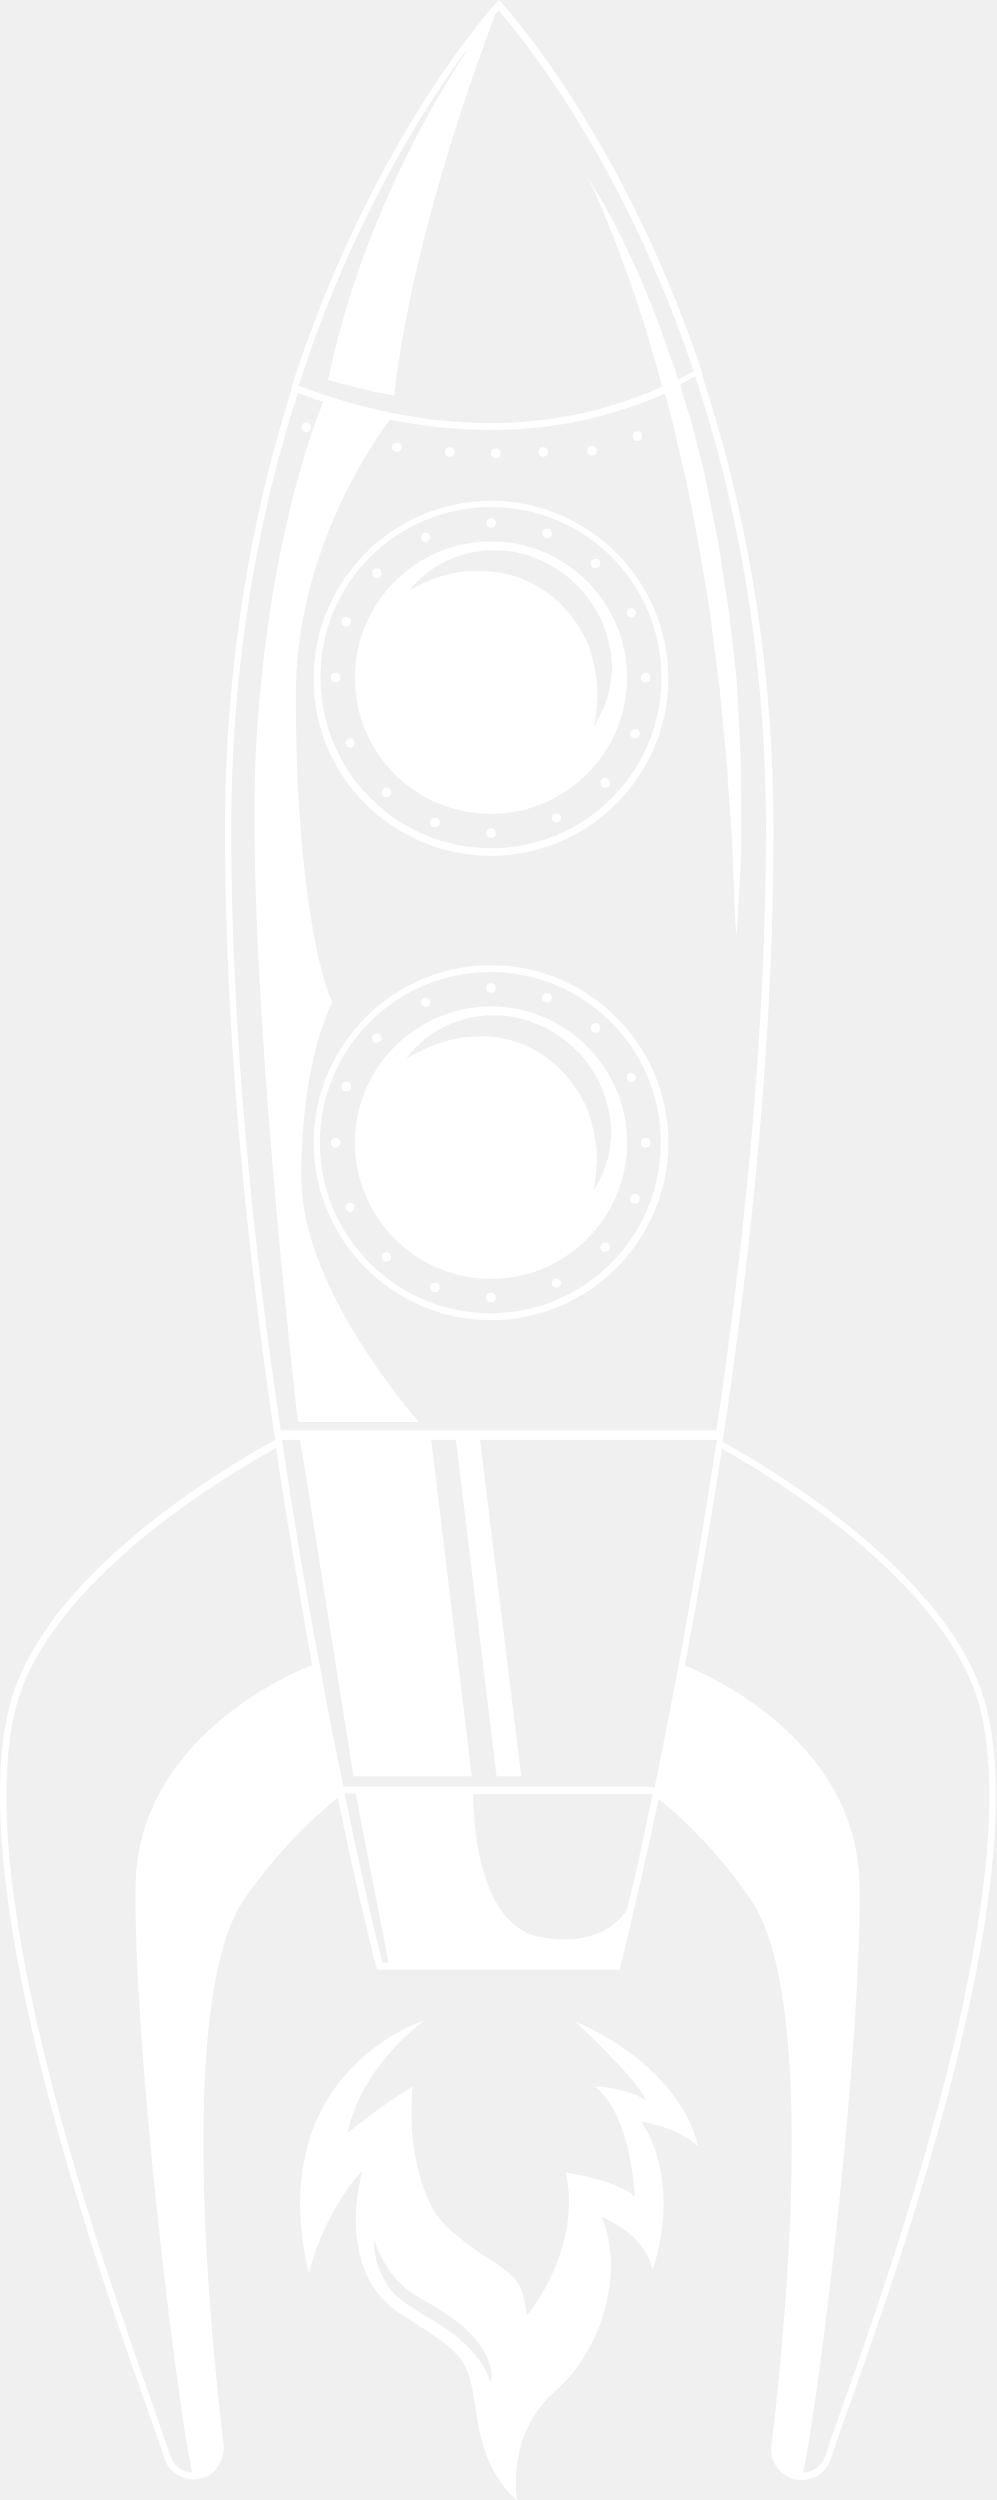
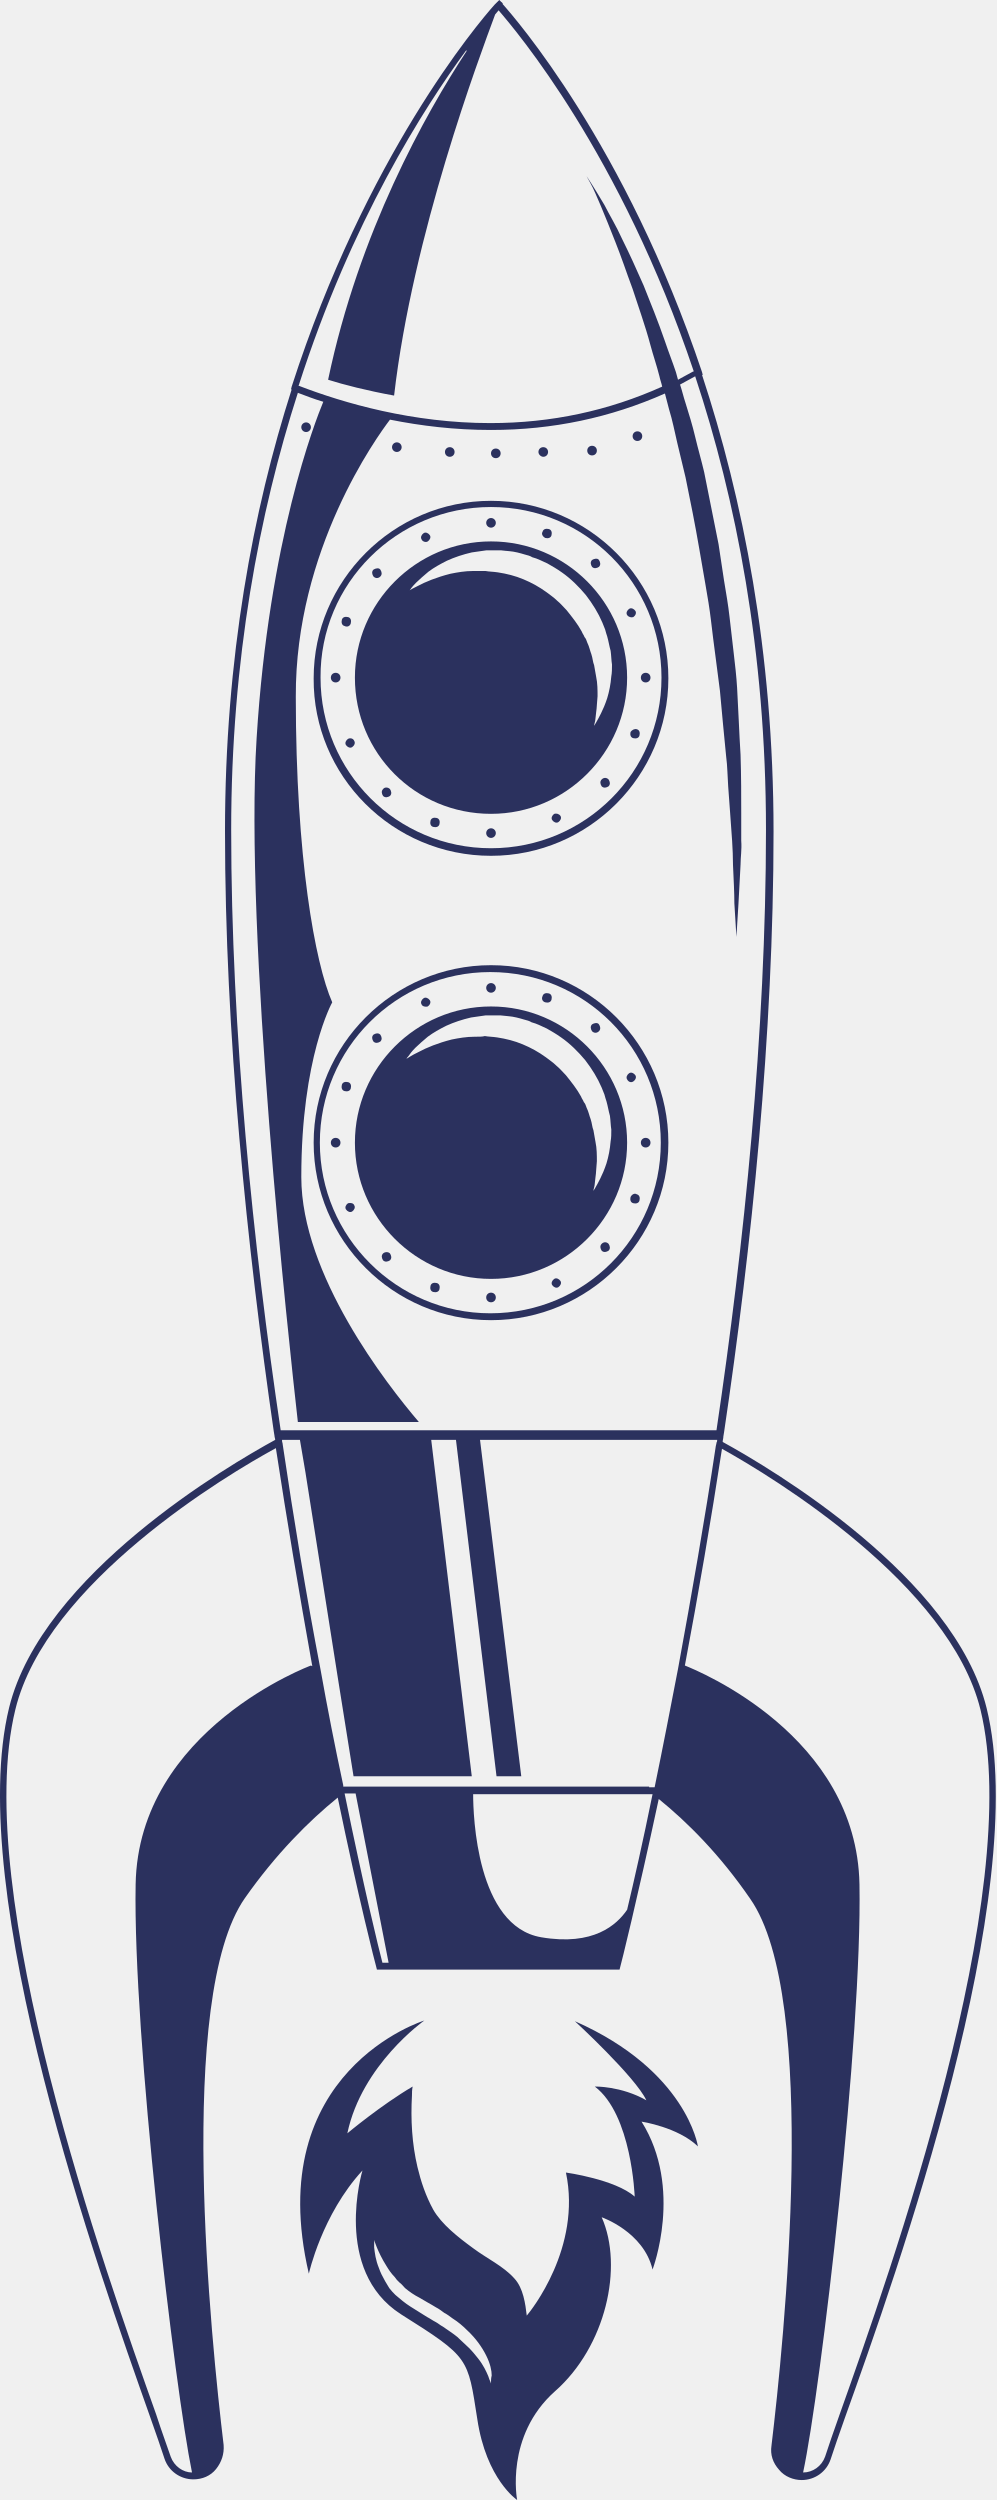
<svg xmlns="http://www.w3.org/2000/svg" width="122" height="306" viewBox="0 0 122 306" fill="none">
-   <path d="M120.764 209.08C116.81 192.997 94.429 179.777 88.456 176.493C88.456 176.241 88.54 176.072 88.54 175.82L88.624 175.314C91.989 152.663 94.682 126.644 94.682 101.804C94.682 79.742 90.895 60.964 85.931 45.892H86.016L85.931 45.555C76.592 17.683 62.962 2.105 61.531 0.505C61.531 0.505 61.531 0.505 61.531 0.421C61.531 0.421 61.531 0.337 61.447 0.337C61.447 0.337 61.447 0.253 61.363 0.253L61.111 0L60.774 0.337C60.774 0.337 60.774 0.337 60.69 0.421L60.606 0.505L60.522 0.589C58.418 2.947 44.788 19.114 35.701 47.323L35.617 47.66H35.701C30.989 62.396 27.54 80.5 27.54 101.719C27.54 126.56 30.232 152.579 33.513 175.23L33.597 175.735C33.597 175.904 33.682 176.072 33.682 176.241C28.129 179.272 5.159 192.66 1.12 208.996C-4.433 231.647 12.142 278.212 18.369 295.811C19.126 297.916 19.715 299.685 20.136 300.948C20.64 302.463 22.071 303.474 23.669 303.474C24.763 303.474 25.773 303.053 26.446 302.211C27.119 301.369 27.456 300.358 27.371 299.264C25.857 286.633 21.482 244.446 29.98 232.321C33.766 226.932 37.804 222.89 41.338 220.027C43.947 232.658 45.966 240.489 46.05 240.741L46.134 241.078H75.835L75.919 240.741C76.003 240.489 77.938 232.742 80.631 220.195C84.164 223.058 88.119 227.016 91.821 232.405C100.319 244.531 95.944 286.717 94.429 299.348C94.261 300.443 94.597 301.453 95.355 302.295C96.028 303.137 97.122 303.558 98.131 303.558C99.73 303.558 101.16 302.548 101.665 301.032C102.086 299.769 102.675 298.001 103.432 295.895C109.742 278.297 126.318 231.731 120.764 209.08ZM98.3 302.632C100.487 292.359 105.535 249.33 105.199 230.637C104.862 212.449 85.511 204.533 83.828 203.86C85.511 194.934 87.025 186.092 88.371 177.335C94.597 180.788 116.221 193.924 120.007 209.249C125.476 231.647 108.985 278.044 102.759 295.559C102.002 297.664 101.413 299.432 100.992 300.695C100.571 301.874 99.478 302.632 98.3 302.632ZM79.873 219.606C78.695 225.416 77.602 230.216 76.76 233.752C75.498 235.605 72.638 238.215 66.243 237.121C58.334 235.773 57.913 222.216 57.913 219.606H79.873C79.873 219.522 79.873 219.522 79.873 219.606ZM46.807 240.236C46.386 238.636 44.535 231.058 42.18 219.522H43.526L47.564 240.236H46.807ZM20.893 300.695C20.472 299.432 19.799 297.664 19.126 295.559C12.9 278.044 -3.591 231.647 1.878 209.249C5.664 193.671 27.876 180.451 33.766 177.251C35.112 186.092 36.627 195.018 38.225 203.944L38.057 203.86C38.057 203.86 16.938 211.691 16.602 230.637C16.265 249.33 21.398 292.359 23.501 302.632C22.407 302.632 21.313 301.874 20.893 300.695ZM57.072 6.315C52.108 13.894 43.947 28.377 40.16 46.481C42.011 47.07 44.956 47.828 48.237 48.418C50.509 28.714 58.671 6.989 60.606 1.768C60.774 1.6 60.942 1.347 61.026 1.263C63.13 3.705 76.003 18.862 84.922 45.471C84.922 45.471 84.922 45.471 84.838 45.471C84.249 45.807 83.576 46.144 82.987 46.481C82.902 46.144 82.818 45.892 82.734 45.555C82.313 44.292 81.809 43.029 81.388 41.766C80.546 39.324 79.621 37.05 78.78 34.945C77.854 32.84 77.013 30.987 76.171 29.303C75.414 27.619 74.573 26.272 73.984 25.093C72.638 22.82 71.796 21.556 71.796 21.556C71.796 21.556 71.964 21.893 72.301 22.483C72.638 23.072 73.058 24.083 73.563 25.261C74.068 26.44 74.657 27.956 75.33 29.64C75.666 30.482 76.003 31.408 76.34 32.335C76.676 33.261 77.013 34.271 77.433 35.366C78.106 37.471 78.948 39.745 79.621 42.271C79.957 43.534 80.378 44.713 80.715 46.06C80.799 46.481 80.967 46.902 81.051 47.323C74.489 50.27 67.505 51.786 60.017 51.786C50.509 51.786 42.096 49.344 36.627 47.239C36.627 47.239 36.627 47.239 36.542 47.239C43.021 27.03 51.94 13.136 57.072 6.147C57.156 6.231 57.072 6.315 57.072 6.315ZM36.458 48.081C37.384 48.418 38.393 48.839 39.571 49.176C38.562 51.617 32.924 66.016 31.41 90.352C29.895 114.434 35.364 164.368 36.458 174.051H51.267C47.312 169.42 36.879 156.031 36.879 144.074C36.879 129.423 40.665 122.686 40.665 122.686C38.562 117.887 36.206 105.003 36.206 85.299C36.122 67.28 46.134 53.47 47.733 51.365C51.519 52.123 55.642 52.628 60.101 52.628C67.673 52.628 74.741 51.112 81.388 48.165C81.556 48.839 81.724 49.428 81.893 50.102C82.313 51.449 82.566 52.796 82.902 54.228C83.239 55.659 83.576 57.007 83.912 58.438C84.501 61.301 85.09 64.248 85.595 67.195C85.847 68.627 86.1 70.142 86.352 71.574C86.604 73.005 86.857 74.521 87.025 75.953C87.362 78.9 87.782 81.763 88.119 84.542C88.371 87.32 88.624 90.015 88.876 92.541C89.044 93.804 89.044 95.067 89.129 96.246C89.213 97.425 89.297 98.604 89.381 99.698C89.549 101.972 89.718 103.993 89.718 105.845C89.802 107.698 89.886 109.298 89.886 110.561C90.054 113.171 90.138 114.687 90.138 114.687C90.138 114.687 90.222 113.171 90.391 110.561C90.475 109.214 90.559 107.614 90.643 105.845C90.643 104.919 90.811 103.993 90.727 102.898C90.727 101.888 90.727 100.793 90.727 99.698C90.727 97.425 90.727 94.983 90.643 92.373C90.475 89.762 90.391 87.068 90.222 84.205C90.138 82.773 89.97 81.342 89.802 79.91C89.633 78.479 89.465 76.963 89.297 75.532C89.129 74.016 88.876 72.585 88.624 71.069C88.371 69.553 88.203 68.122 87.951 66.606C87.362 63.659 86.773 60.712 86.184 57.764C85.847 56.333 85.427 54.901 85.09 53.47C84.753 52.038 84.333 50.691 83.912 49.344C83.66 48.586 83.491 47.828 83.239 47.07C83.828 46.734 84.501 46.397 85.09 46.06C90.054 61.048 93.756 79.658 93.756 101.551C93.756 126.391 91.064 152.411 87.698 175.062H34.355C30.989 152.411 28.297 126.391 28.297 101.551C28.297 80.752 31.747 62.733 36.458 48.081ZM79.453 218.68H78.695H43.105H42.348H42.011C42.011 218.596 42.011 218.596 42.011 218.511C41.002 213.796 40.076 209.08 39.235 204.365C37.468 195.187 35.953 185.924 34.607 176.83C34.607 176.662 34.523 176.493 34.523 176.409C34.523 176.325 34.523 176.241 34.523 176.241H34.944H35.112H35.533H36.711L37.384 180.198L37.636 181.798L37.889 183.398L41.338 205.291L43.273 217.417H43.61H44.283H45.04H57.745L52.781 176.241H55.81L60.774 217.417H63.803L58.755 176.241H86.52H86.941H87.109H87.782C87.782 176.325 87.782 176.493 87.698 176.577C87.698 176.746 87.614 176.914 87.614 176.998C86.268 186.008 84.669 195.102 82.987 204.281C82.061 209.08 81.135 213.88 80.126 218.764H79.453V218.68Z" fill="#fff" />
-   <path d="M70.365 247.394C70.365 247.394 77.769 254.214 79.115 257.077C76.002 255.309 72.805 255.393 72.805 255.393C77.348 258.845 77.685 268.866 77.685 268.866C75.329 266.761 69.271 265.919 69.271 265.919C71.206 275.097 64.98 282.844 64.475 283.433C64.307 282.002 64.055 280.065 62.961 278.886C61.614 277.37 59.595 276.444 57.912 275.181C56.061 273.834 54.042 272.234 53.032 270.466C52.107 268.782 51.518 267.013 51.097 265.245C50.424 262.382 50.256 259.435 50.424 256.488C50.424 256.151 50.424 255.814 50.508 255.393C46.638 257.666 42.515 261.119 42.515 261.119C44.282 252.698 51.939 247.309 51.939 247.309C51.939 247.309 31.998 253.456 37.803 278.297C37.803 278.297 39.402 271.055 44.366 265.666C44.366 265.666 40.664 277.876 49.078 283.265C57.492 288.57 57.239 288.57 58.417 296.064C59.511 303.474 63.297 306 63.297 306C63.297 306 61.783 298.169 67.925 292.696C74.151 287.222 76.339 277.455 73.646 271.392C73.646 271.392 78.779 273.16 79.872 277.791C79.872 277.791 83.659 267.855 78.526 259.687C78.526 259.687 82.986 260.361 85.425 262.719C85.425 262.719 84.079 253.456 70.365 247.394ZM60.1 291.517C60.1 291.685 60.1 291.769 60.1 291.769C60.1 291.769 60.1 291.685 60.016 291.517C59.932 291.348 59.848 291.096 59.764 290.843C59.511 290.254 59.175 289.496 58.501 288.654C58.165 288.233 57.828 287.812 57.408 287.391C56.987 286.97 56.482 286.549 55.977 286.044C55.472 285.622 54.799 285.201 54.21 284.78C53.874 284.612 53.621 284.359 53.285 284.191C52.948 284.023 52.612 283.77 52.275 283.602C51.602 283.181 50.929 282.76 50.256 282.338C49.583 281.917 48.994 281.412 48.405 280.907C48.152 280.654 47.9 280.402 47.648 280.065C47.563 279.897 47.479 279.812 47.395 279.644C47.311 279.476 47.227 279.391 47.143 279.223C46.806 278.633 46.554 278.128 46.386 277.623C45.965 276.613 45.881 275.771 45.797 275.097C45.797 274.507 45.797 274.171 45.797 274.171C45.797 274.171 45.881 274.507 46.133 275.097C46.386 275.686 46.722 276.444 47.311 277.37C47.563 277.791 47.9 278.297 48.321 278.718C48.405 278.802 48.489 278.97 48.573 279.054C48.657 279.139 48.825 279.307 48.91 279.391C49.162 279.56 49.33 279.812 49.583 280.065C50.088 280.486 50.677 280.907 51.35 281.244C52.023 281.665 52.696 282.002 53.369 282.423C53.706 282.591 54.042 282.844 54.379 283.096C54.715 283.265 55.052 283.517 55.388 283.77C56.061 284.191 56.65 284.696 57.155 285.201C58.249 286.212 59.006 287.307 59.511 288.317C60.016 289.327 60.184 290.17 60.184 290.759C60.1 291.096 60.1 291.348 60.1 291.517Z" fill="#fff" />
-   <path d="M60.1 104.751C72.048 104.751 81.808 94.983 81.808 83.026C81.808 71.069 72.048 61.301 60.1 61.301C48.152 61.301 38.392 71.069 38.392 83.026C38.308 94.983 48.068 104.751 60.1 104.751ZM60.1 62.059C71.627 62.059 80.966 71.406 80.966 82.942C80.966 94.478 71.627 103.824 60.1 103.824C48.573 103.824 39.234 94.478 39.234 82.942C39.15 71.406 48.573 62.059 60.1 62.059Z" fill="#fff" />
-   <path d="M60.1 99.614C69.271 99.614 76.759 92.12 76.759 82.942C76.759 73.763 69.271 66.269 60.1 66.269C50.929 66.269 43.441 73.763 43.441 82.942C43.441 92.204 50.845 99.614 60.1 99.614ZM50.088 72.332C50.256 72.079 50.508 71.742 50.929 71.321C51.35 70.9 51.855 70.479 52.444 69.974C53.117 69.469 53.874 69.048 54.715 68.627C55.641 68.206 56.65 67.869 57.744 67.616C58.333 67.532 58.922 67.448 59.511 67.364C60.184 67.364 60.773 67.364 61.362 67.364C61.951 67.448 62.624 67.448 63.297 67.616C63.634 67.701 63.97 67.785 64.223 67.869C64.559 67.953 64.896 68.037 65.148 68.206C65.821 68.374 66.41 68.711 66.999 68.964C67.588 69.3 68.177 69.637 68.766 70.058C69.86 70.816 70.87 71.827 71.711 72.837C72.552 73.932 73.226 75.026 73.73 76.205C73.814 76.458 73.983 76.795 74.067 77.047C74.151 77.384 74.235 77.637 74.319 77.889C74.488 78.479 74.572 79.068 74.74 79.658C74.824 80.247 74.824 80.837 74.908 81.342C74.908 81.847 74.908 82.352 74.824 82.773C74.74 83.784 74.572 84.626 74.319 85.468C74.067 86.226 73.814 86.815 73.562 87.32C73.057 88.331 72.721 88.836 72.721 88.836C72.721 88.836 72.721 88.668 72.805 88.415C72.889 88.162 72.889 87.741 72.973 87.152C73.057 86.647 73.057 85.973 73.141 85.215C73.141 84.541 73.141 83.615 72.973 82.857C72.889 82.436 72.805 81.931 72.721 81.426C72.552 81.005 72.552 80.584 72.384 80.079C72.216 79.658 72.132 79.152 71.879 78.647C71.795 78.395 71.711 78.142 71.543 77.974C71.459 77.721 71.29 77.552 71.206 77.3C70.701 76.374 70.028 75.532 69.355 74.69C68.934 74.269 68.598 73.847 68.177 73.511C67.757 73.09 67.336 72.837 66.915 72.5C65.99 71.827 65.064 71.321 64.055 70.9C63.045 70.479 62.035 70.227 60.941 70.058C60.437 69.974 59.848 69.974 59.427 69.89C58.838 69.89 58.417 69.89 57.913 69.89C56.903 69.89 55.977 70.058 55.136 70.227C53.453 70.648 52.023 71.237 51.097 71.742C50.593 71.995 50.256 72.163 50.004 72.332C49.751 72.5 49.583 72.585 49.583 72.585C49.583 72.585 49.919 72.585 50.088 72.332Z" fill="#fff" />
-   <path d="M60.1 64.585C60.425 64.585 60.689 64.321 60.689 63.996C60.689 63.67 60.425 63.406 60.1 63.406C59.775 63.406 59.511 63.67 59.511 63.996C59.511 64.321 59.775 64.585 60.1 64.585Z" fill="#fff" />
-   <path d="M79.031 83.531C79.368 83.531 79.62 83.278 79.62 82.942C79.62 82.605 79.368 82.352 79.031 82.352C78.695 82.352 78.442 82.605 78.442 82.942C78.442 83.278 78.695 83.531 79.031 83.531Z" fill="#fff" />
-   <path d="M60.1 102.561C60.425 102.561 60.689 102.297 60.689 101.972C60.689 101.646 60.425 101.383 60.1 101.383C59.775 101.383 59.511 101.646 59.511 101.972C59.511 102.297 59.775 102.561 60.1 102.561Z" fill="#fff" />
-   <path d="M41.085 82.352C40.748 82.352 40.496 82.605 40.496 82.942C40.496 83.278 40.748 83.531 41.085 83.531C41.421 83.531 41.674 83.278 41.674 82.942C41.674 82.605 41.421 82.352 41.085 82.352Z" fill="#fff" />
-   <path d="M66.747 65.848C67.084 65.932 67.42 65.848 67.504 65.511C67.588 65.174 67.504 64.838 67.168 64.754C66.831 64.669 66.495 64.754 66.41 65.09C66.242 65.343 66.41 65.68 66.747 65.848Z" fill="#fff" />
-   <path d="M77.18 89.594C77.096 89.931 77.18 90.267 77.517 90.352C77.853 90.436 78.19 90.352 78.274 90.015C78.358 89.678 78.274 89.341 77.937 89.257C77.685 89.173 77.348 89.341 77.18 89.594Z" fill="#fff" />
-   <path d="M53.453 100.119C53.117 100.035 52.78 100.119 52.696 100.456C52.612 100.793 52.696 101.13 53.032 101.214C53.369 101.298 53.706 101.214 53.79 100.877C53.874 100.54 53.79 100.204 53.453 100.119Z" fill="#fff" />
-   <path d="M42.936 76.29C43.02 75.953 42.936 75.616 42.599 75.532C42.263 75.447 41.926 75.532 41.842 75.868C41.758 76.205 41.842 76.542 42.179 76.626C42.515 76.795 42.852 76.626 42.936 76.29Z" fill="#fff" />
-   <path d="M73.31 69.385C73.562 69.132 73.478 68.795 73.31 68.543C73.141 68.29 72.721 68.374 72.468 68.543C72.216 68.795 72.3 69.132 72.468 69.385C72.721 69.637 73.057 69.553 73.31 69.385Z" fill="#fff" />
-   <path d="M73.646 95.404C73.394 95.657 73.478 95.993 73.646 96.246C73.899 96.499 74.235 96.414 74.488 96.246C74.74 95.993 74.656 95.657 74.488 95.404C74.235 95.151 73.899 95.151 73.646 95.404Z" fill="#fff" />
-   <path d="M46.89 96.583C46.638 96.835 46.722 97.172 46.89 97.425C47.143 97.677 47.479 97.593 47.732 97.425C47.984 97.172 47.9 96.835 47.732 96.583C47.479 96.33 47.059 96.33 46.89 96.583Z" fill="#fff" />
-   <path d="M46.554 70.564C46.806 70.311 46.722 69.974 46.554 69.722C46.386 69.469 45.965 69.553 45.712 69.722C45.46 69.974 45.544 70.311 45.712 70.564C45.965 70.816 46.301 70.816 46.554 70.564Z" fill="#fff" />
-   <path d="M77.517 75.532C77.769 75.363 77.937 75.026 77.769 74.774C77.601 74.521 77.264 74.353 77.012 74.521C76.759 74.69 76.591 75.026 76.759 75.279C76.928 75.532 77.264 75.616 77.517 75.532Z" fill="#fff" />
-   <path d="M67.841 99.614C67.588 99.783 67.42 100.119 67.588 100.372C67.757 100.625 68.093 100.793 68.346 100.625C68.598 100.456 68.766 100.119 68.598 99.867C68.43 99.614 68.093 99.53 67.841 99.614Z" fill="#fff" />
-   <path d="M42.599 90.436C42.347 90.604 42.179 90.941 42.347 91.194C42.515 91.446 42.852 91.615 43.104 91.446C43.357 91.278 43.525 90.941 43.357 90.689C43.272 90.436 42.936 90.267 42.599 90.436Z" fill="#fff" />
-   <path d="M52.359 66.269C52.612 66.101 52.78 65.764 52.612 65.511C52.444 65.259 52.107 65.09 51.855 65.259C51.602 65.427 51.434 65.764 51.602 66.016C51.686 66.269 52.107 66.438 52.359 66.269Z" fill="#fff" />
-   <path d="M81.808 139.864C81.808 127.907 72.048 118.139 60.1 118.139C48.153 118.139 38.392 127.907 38.392 139.864C38.392 151.821 48.153 161.589 60.1 161.589C72.048 161.589 81.808 151.821 81.808 139.864ZM39.15 139.864C39.15 128.328 48.489 118.981 60.016 118.981C71.543 118.981 80.882 128.328 80.882 139.864C80.882 151.4 71.543 160.747 60.016 160.747C48.573 160.747 39.15 151.4 39.15 139.864Z" fill="#fff" />
-   <path d="M76.759 139.864C76.759 130.686 69.271 123.192 60.1 123.192C50.929 123.192 43.441 130.686 43.441 139.864C43.441 149.042 50.929 156.537 60.1 156.537C69.271 156.537 76.759 149.042 76.759 139.864ZM58.081 126.897C57.071 126.897 56.146 127.065 55.304 127.233C53.621 127.654 52.191 128.244 51.266 128.749C50.761 129.002 50.424 129.17 50.172 129.338C49.919 129.507 49.751 129.591 49.751 129.591C49.751 129.591 49.835 129.423 50.004 129.254C50.172 129.002 50.424 128.665 50.845 128.244C51.266 127.823 51.77 127.402 52.359 126.897C53.032 126.391 53.79 125.97 54.631 125.549C55.557 125.128 56.566 124.791 57.66 124.539C58.249 124.455 58.838 124.37 59.427 124.286C60.1 124.286 60.689 124.286 61.278 124.286C61.867 124.37 62.54 124.37 63.213 124.539C63.55 124.623 63.886 124.707 64.139 124.791C64.475 124.876 64.812 124.96 65.064 125.128C65.737 125.297 66.326 125.633 66.915 125.886C67.504 126.223 68.093 126.56 68.682 126.981C69.776 127.739 70.786 128.749 71.627 129.759C72.468 130.854 73.141 131.949 73.646 133.128C73.73 133.38 73.899 133.717 73.983 133.97C74.067 134.307 74.151 134.559 74.235 134.812C74.403 135.401 74.488 135.991 74.656 136.58C74.74 137.17 74.74 137.759 74.824 138.264C74.824 138.769 74.824 139.275 74.74 139.696C74.656 140.706 74.488 141.548 74.235 142.39C73.983 143.148 73.73 143.737 73.478 144.243C72.973 145.253 72.637 145.758 72.637 145.758C72.637 145.758 72.637 145.59 72.721 145.337C72.805 145.085 72.805 144.664 72.889 144.074C72.973 143.569 72.973 142.895 73.057 142.138C73.057 141.464 73.057 140.538 72.889 139.78C72.805 139.359 72.721 138.854 72.637 138.348C72.468 137.927 72.468 137.506 72.3 137.001C72.132 136.58 72.048 136.075 71.795 135.57C71.711 135.317 71.627 135.064 71.459 134.896C71.374 134.643 71.206 134.475 71.122 134.222C70.617 133.296 69.944 132.454 69.271 131.612C68.85 131.191 68.514 130.77 68.093 130.433C67.672 130.012 67.252 129.759 66.831 129.423C65.906 128.749 64.98 128.244 63.97 127.823C62.961 127.402 61.951 127.149 60.857 126.981C60.352 126.897 59.764 126.897 59.343 126.812C59.09 126.897 58.586 126.897 58.081 126.897Z" fill="#fff" />
-   <path d="M60.1 121.507C60.425 121.507 60.689 121.244 60.689 120.918C60.689 120.592 60.425 120.329 60.1 120.329C59.775 120.329 59.511 120.592 59.511 120.918C59.511 121.244 59.775 121.507 60.1 121.507Z" fill="#fff" />
-   <path d="M79.031 140.453C79.368 140.453 79.62 140.201 79.62 139.864C79.62 139.527 79.368 139.275 79.031 139.275C78.695 139.275 78.442 139.527 78.442 139.864C78.442 140.201 78.695 140.453 79.031 140.453Z" fill="#fff" />
-   <path d="M60.689 158.81C60.689 158.473 60.437 158.221 60.1 158.221C59.764 158.221 59.511 158.473 59.511 158.81C59.511 159.147 59.764 159.4 60.1 159.4C60.437 159.4 60.689 159.147 60.689 158.81Z" fill="#fff" />
-   <path d="M41.085 139.275C40.748 139.275 40.496 139.527 40.496 139.864C40.496 140.201 40.748 140.453 41.085 140.453C41.421 140.453 41.674 140.201 41.674 139.864C41.674 139.527 41.421 139.275 41.085 139.275Z" fill="#fff" />
-   <path d="M66.747 122.686C67.084 122.771 67.42 122.686 67.504 122.349C67.588 122.013 67.504 121.676 67.168 121.592C66.831 121.507 66.495 121.592 66.41 121.928C66.242 122.265 66.41 122.602 66.747 122.686Z" fill="#fff" />
-   <path d="M77.18 146.516C77.096 146.853 77.18 147.19 77.517 147.274C77.853 147.358 78.19 147.274 78.274 146.937C78.358 146.6 78.274 146.264 77.937 146.179C77.685 146.011 77.348 146.179 77.18 146.516Z" fill="#fff" />
-   <path d="M53.453 157.042C53.117 156.958 52.78 157.042 52.696 157.379C52.612 157.715 52.696 158.052 53.032 158.137C53.369 158.221 53.706 158.136 53.79 157.8C53.874 157.463 53.79 157.126 53.453 157.042Z" fill="#fff" />
-   <path d="M42.936 133.212C43.02 132.875 42.936 132.538 42.599 132.454C42.263 132.37 41.926 132.454 41.842 132.791C41.758 133.128 41.842 133.464 42.179 133.549C42.515 133.633 42.852 133.549 42.936 133.212Z" fill="#fff" />
-   <path d="M73.31 126.223C73.562 125.97 73.478 125.633 73.31 125.381C73.141 125.128 72.721 125.212 72.468 125.381C72.216 125.633 72.3 125.97 72.468 126.223C72.721 126.475 73.057 126.475 73.31 126.223Z" fill="#fff" />
-   <path d="M73.646 152.242C73.394 152.495 73.478 152.832 73.646 153.084C73.899 153.337 74.235 153.253 74.488 153.084C74.74 152.832 74.656 152.495 74.488 152.242C74.235 151.99 73.899 151.99 73.646 152.242Z" fill="#fff" />
-   <path d="M46.89 153.421C46.638 153.674 46.722 154.01 46.89 154.263C47.143 154.516 47.479 154.431 47.732 154.263C47.984 154.01 47.9 153.674 47.732 153.421C47.479 153.168 47.059 153.253 46.89 153.421Z" fill="#fff" />
-   <path d="M46.554 127.486C46.806 127.233 46.722 126.897 46.554 126.644C46.301 126.391 45.965 126.476 45.712 126.644C45.46 126.897 45.544 127.233 45.712 127.486C45.965 127.739 46.301 127.654 46.554 127.486Z" fill="#fff" />
-   <path d="M77.517 132.37C77.769 132.201 77.937 131.865 77.769 131.612C77.601 131.359 77.264 131.191 77.012 131.359C76.759 131.528 76.591 131.865 76.759 132.117C76.928 132.454 77.264 132.538 77.517 132.37Z" fill="#fff" />
-   <path d="M67.841 156.537C67.588 156.705 67.42 157.042 67.588 157.294C67.757 157.547 68.093 157.715 68.346 157.547C68.598 157.379 68.766 157.042 68.598 156.789C68.43 156.537 68.093 156.368 67.841 156.537Z" fill="#fff" />
-   <path d="M42.599 147.274C42.347 147.442 42.179 147.779 42.347 148.032C42.515 148.285 42.852 148.453 43.104 148.285C43.357 148.116 43.525 147.779 43.357 147.527C43.272 147.274 42.936 147.19 42.599 147.274Z" fill="#fff" />
-   <path d="M52.359 123.192C52.612 123.023 52.78 122.686 52.612 122.434C52.444 122.181 52.107 122.013 51.855 122.181C51.602 122.349 51.434 122.686 51.602 122.939C51.686 123.192 52.107 123.276 52.359 123.192Z" fill="#fff" />
-   <path d="M60.689 56.08C61.026 56.08 61.278 55.828 61.278 55.491C61.278 55.154 61.026 54.901 60.689 54.901C60.352 54.901 60.1 55.154 60.1 55.491C60.1 55.828 60.352 56.08 60.689 56.08Z" fill="#fff" />
-   <path d="M78.021 53.975C78.358 53.975 78.61 53.723 78.61 53.386C78.61 53.049 78.358 52.796 78.021 52.796C77.685 52.796 77.432 53.049 77.432 53.386C77.432 53.723 77.685 53.975 78.021 53.975Z" fill="#fff" />
-   <path d="M72.468 55.743C72.805 55.743 73.057 55.491 73.057 55.154C73.057 54.817 72.805 54.565 72.468 54.565C72.132 54.565 71.879 54.817 71.879 55.154C71.879 55.491 72.132 55.743 72.468 55.743Z" fill="#fff" />
-   <path d="M66.495 55.912C66.831 55.912 67.084 55.659 67.084 55.322C67.084 54.986 66.831 54.733 66.495 54.733C66.158 54.733 65.906 54.986 65.906 55.322C65.906 55.659 66.242 55.912 66.495 55.912Z" fill="#fff" />
-   <path d="M48.573 55.322C48.898 55.322 49.162 55.059 49.162 54.733C49.162 54.407 48.898 54.144 48.573 54.144C48.248 54.144 47.984 54.407 47.984 54.733C47.984 55.059 48.248 55.322 48.573 55.322Z" fill="#fff" />
-   <path d="M55.052 55.912C55.388 55.912 55.641 55.659 55.641 55.322C55.641 54.986 55.388 54.733 55.052 54.733C54.715 54.733 54.463 54.986 54.463 55.322C54.463 55.659 54.715 55.912 55.052 55.912Z" fill="#fff" />
-   <path d="M37.467 52.881C37.792 52.881 38.056 52.617 38.056 52.291C38.056 51.966 37.792 51.702 37.467 51.702C37.142 51.702 36.878 51.966 36.878 52.291C36.878 52.617 37.142 52.881 37.467 52.881Z" fill="#fff" />
+   <path d="M120.764 209.08C116.81 192.997 94.429 179.777 88.456 176.493C88.456 176.241 88.54 176.072 88.54 175.82L88.624 175.314C91.989 152.663 94.682 126.644 94.682 101.804C94.682 79.742 90.895 60.964 85.931 45.892H86.016L85.931 45.555C76.592 17.683 62.962 2.105 61.531 0.505C61.531 0.505 61.531 0.505 61.531 0.421C61.531 0.421 61.531 0.337 61.447 0.337C61.447 0.337 61.447 0.253 61.363 0.253L61.111 0L60.774 0.337C60.774 0.337 60.774 0.337 60.69 0.421L60.606 0.505L60.522 0.589C58.418 2.947 44.788 19.114 35.701 47.323L35.617 47.66H35.701C30.989 62.396 27.54 80.5 27.54 101.719C27.54 126.56 30.232 152.579 33.513 175.23L33.597 175.735C33.597 175.904 33.682 176.072 33.682 176.241C28.129 179.272 5.159 192.66 1.12 208.996C-4.433 231.647 12.142 278.212 18.369 295.811C19.126 297.916 19.715 299.685 20.136 300.948C20.64 302.463 22.071 303.474 23.669 303.474C24.763 303.474 25.773 303.053 26.446 302.211C27.119 301.369 27.456 300.358 27.371 299.264C25.857 286.633 21.482 244.446 29.98 232.321C33.766 226.932 37.804 222.89 41.338 220.027C43.947 232.658 45.966 240.489 46.05 240.741L46.134 241.078H75.835L75.919 240.741C76.003 240.489 77.938 232.742 80.631 220.195C84.164 223.058 88.119 227.016 91.821 232.405C100.319 244.531 95.944 286.717 94.429 299.348C94.261 300.443 94.597 301.453 95.355 302.295C96.028 303.137 97.122 303.558 98.131 303.558C99.73 303.558 101.16 302.548 101.665 301.032C102.086 299.769 102.675 298.001 103.432 295.895C109.742 278.297 126.318 231.731 120.764 209.08ZM98.3 302.632C100.487 292.359 105.535 249.33 105.199 230.637C104.862 212.449 85.511 204.533 83.828 203.86C85.511 194.934 87.025 186.092 88.371 177.335C94.597 180.788 116.221 193.924 120.007 209.249C125.476 231.647 108.985 278.044 102.759 295.559C102.002 297.664 101.413 299.432 100.992 300.695C100.571 301.874 99.478 302.632 98.3 302.632ZM79.873 219.606C78.695 225.416 77.602 230.216 76.76 233.752C75.498 235.605 72.638 238.215 66.243 237.121C58.334 235.773 57.913 222.216 57.913 219.606H79.873C79.873 219.522 79.873 219.522 79.873 219.606ZM46.807 240.236C46.386 238.636 44.535 231.058 42.18 219.522H43.526L47.564 240.236H46.807ZM20.893 300.695C20.472 299.432 19.799 297.664 19.126 295.559C12.9 278.044 -3.591 231.647 1.878 209.249C5.664 193.671 27.876 180.451 33.766 177.251C35.112 186.092 36.627 195.018 38.225 203.944L38.057 203.86C38.057 203.86 16.938 211.691 16.602 230.637C16.265 249.33 21.398 292.359 23.501 302.632C22.407 302.632 21.313 301.874 20.893 300.695ZM57.072 6.315C52.108 13.894 43.947 28.377 40.16 46.481C42.011 47.07 44.956 47.828 48.237 48.418C50.509 28.714 58.671 6.989 60.606 1.768C60.774 1.6 60.942 1.347 61.026 1.263C63.13 3.705 76.003 18.862 84.922 45.471C84.922 45.471 84.922 45.471 84.838 45.471C84.249 45.807 83.576 46.144 82.987 46.481C82.902 46.144 82.818 45.892 82.734 45.555C82.313 44.292 81.809 43.029 81.388 41.766C80.546 39.324 79.621 37.05 78.78 34.945C77.854 32.84 77.013 30.987 76.171 29.303C75.414 27.619 74.573 26.272 73.984 25.093C72.638 22.82 71.796 21.556 71.796 21.556C71.796 21.556 71.964 21.893 72.301 22.483C72.638 23.072 73.058 24.083 73.563 25.261C74.068 26.44 74.657 27.956 75.33 29.64C75.666 30.482 76.003 31.408 76.34 32.335C76.676 33.261 77.013 34.271 77.433 35.366C78.106 37.471 78.948 39.745 79.621 42.271C79.957 43.534 80.378 44.713 80.715 46.06C80.799 46.481 80.967 46.902 81.051 47.323C74.489 50.27 67.505 51.786 60.017 51.786C50.509 51.786 42.096 49.344 36.627 47.239C36.627 47.239 36.627 47.239 36.542 47.239C43.021 27.03 51.94 13.136 57.072 6.147C57.156 6.231 57.072 6.315 57.072 6.315ZM36.458 48.081C37.384 48.418 38.393 48.839 39.571 49.176C38.562 51.617 32.924 66.016 31.41 90.352C29.895 114.434 35.364 164.368 36.458 174.051H51.267C47.312 169.42 36.879 156.031 36.879 144.074C36.879 129.423 40.665 122.686 40.665 122.686C38.562 117.887 36.206 105.003 36.206 85.299C36.122 67.28 46.134 53.47 47.733 51.365C51.519 52.123 55.642 52.628 60.101 52.628C67.673 52.628 74.741 51.112 81.388 48.165C81.556 48.839 81.724 49.428 81.893 50.102C82.313 51.449 82.566 52.796 82.902 54.228C83.239 55.659 83.576 57.007 83.912 58.438C84.501 61.301 85.09 64.248 85.595 67.195C85.847 68.627 86.1 70.142 86.352 71.574C86.604 73.005 86.857 74.521 87.025 75.953C87.362 78.9 87.782 81.763 88.119 84.542C88.371 87.32 88.624 90.015 88.876 92.541C89.044 93.804 89.044 95.067 89.129 96.246C89.213 97.425 89.297 98.604 89.381 99.698C89.549 101.972 89.718 103.993 89.718 105.845C89.802 107.698 89.886 109.298 89.886 110.561C90.054 113.171 90.138 114.687 90.138 114.687C90.138 114.687 90.222 113.171 90.391 110.561C90.475 109.214 90.559 107.614 90.643 105.845C90.643 104.919 90.811 103.993 90.727 102.898C90.727 101.888 90.727 100.793 90.727 99.698C90.727 97.425 90.727 94.983 90.643 92.373C90.475 89.762 90.391 87.068 90.222 84.205C90.138 82.773 89.97 81.342 89.802 79.91C89.633 78.479 89.465 76.963 89.297 75.532C89.129 74.016 88.876 72.585 88.624 71.069C88.371 69.553 88.203 68.122 87.951 66.606C87.362 63.659 86.773 60.712 86.184 57.764C85.847 56.333 85.427 54.901 85.09 53.47C84.753 52.038 84.333 50.691 83.912 49.344C83.66 48.586 83.491 47.828 83.239 47.07C83.828 46.734 84.501 46.397 85.09 46.06C90.054 61.048 93.756 79.658 93.756 101.551C93.756 126.391 91.064 152.411 87.698 175.062H34.355C30.989 152.411 28.297 126.391 28.297 101.551C28.297 80.752 31.747 62.733 36.458 48.081ZM79.453 218.68H78.695H43.105H42.348H42.011C42.011 218.596 42.011 218.596 42.011 218.511C41.002 213.796 40.076 209.08 39.235 204.365C37.468 195.187 35.953 185.924 34.607 176.83C34.607 176.662 34.523 176.493 34.523 176.409C34.523 176.325 34.523 176.241 34.523 176.241H34.944H35.112H35.533H36.711L37.384 180.198L37.636 181.798L37.889 183.398L41.338 205.291L43.273 217.417H43.61H44.283H45.04H57.745L52.781 176.241H55.81L60.774 217.417H63.803L58.755 176.241H86.52H86.941H87.109H87.782C87.782 176.325 87.782 176.493 87.698 176.577C87.698 176.746 87.614 176.914 87.614 176.998C86.268 186.008 84.669 195.102 82.987 204.281C82.061 209.08 81.135 213.88 80.126 218.764H79.453V218.68Z" fill="#2B315E" />
+   <path d="M70.365 247.394C70.365 247.394 77.769 254.214 79.115 257.077C76.002 255.309 72.805 255.393 72.805 255.393C77.348 258.845 77.685 268.866 77.685 268.866C75.329 266.761 69.271 265.919 69.271 265.919C71.206 275.097 64.98 282.844 64.475 283.433C64.307 282.002 64.055 280.065 62.961 278.886C61.614 277.37 59.595 276.444 57.912 275.181C56.061 273.834 54.042 272.234 53.032 270.466C52.107 268.782 51.518 267.013 51.097 265.245C50.424 262.382 50.256 259.435 50.424 256.488C50.424 256.151 50.424 255.814 50.508 255.393C46.638 257.666 42.515 261.119 42.515 261.119C44.282 252.698 51.939 247.309 51.939 247.309C51.939 247.309 31.998 253.456 37.803 278.297C37.803 278.297 39.402 271.055 44.366 265.666C44.366 265.666 40.664 277.876 49.078 283.265C57.492 288.57 57.239 288.57 58.417 296.064C59.511 303.474 63.297 306 63.297 306C63.297 306 61.783 298.169 67.925 292.696C74.151 287.222 76.339 277.455 73.646 271.392C73.646 271.392 78.779 273.16 79.872 277.791C79.872 277.791 83.659 267.855 78.526 259.687C78.526 259.687 82.986 260.361 85.425 262.719C85.425 262.719 84.079 253.456 70.365 247.394ZM60.1 291.517C60.1 291.685 60.1 291.769 60.1 291.769C60.1 291.769 60.1 291.685 60.016 291.517C59.932 291.348 59.848 291.096 59.764 290.843C59.511 290.254 59.175 289.496 58.501 288.654C58.165 288.233 57.828 287.812 57.408 287.391C56.987 286.97 56.482 286.549 55.977 286.044C55.472 285.622 54.799 285.201 54.21 284.78C53.874 284.612 53.621 284.359 53.285 284.191C52.948 284.023 52.612 283.77 52.275 283.602C51.602 283.181 50.929 282.76 50.256 282.338C49.583 281.917 48.994 281.412 48.405 280.907C48.152 280.654 47.9 280.402 47.648 280.065C47.563 279.897 47.479 279.812 47.395 279.644C47.311 279.476 47.227 279.391 47.143 279.223C46.806 278.633 46.554 278.128 46.386 277.623C45.965 276.613 45.881 275.771 45.797 275.097C45.797 274.507 45.797 274.171 45.797 274.171C45.797 274.171 45.881 274.507 46.133 275.097C46.386 275.686 46.722 276.444 47.311 277.37C47.563 277.791 47.9 278.297 48.321 278.718C48.405 278.802 48.489 278.97 48.573 279.054C48.657 279.139 48.825 279.307 48.91 279.391C49.162 279.56 49.33 279.812 49.583 280.065C50.088 280.486 50.677 280.907 51.35 281.244C52.023 281.665 52.696 282.002 53.369 282.423C53.706 282.591 54.042 282.844 54.379 283.096C54.715 283.265 55.052 283.517 55.388 283.77C56.061 284.191 56.65 284.696 57.155 285.201C58.249 286.212 59.006 287.307 59.511 288.317C60.016 289.327 60.184 290.17 60.184 290.759C60.1 291.096 60.1 291.348 60.1 291.517Z" fill="#2B315E" />
+   <path d="M60.1 104.751C72.048 104.751 81.808 94.983 81.808 83.026C81.808 71.069 72.048 61.301 60.1 61.301C48.152 61.301 38.392 71.069 38.392 83.026C38.308 94.983 48.068 104.751 60.1 104.751ZM60.1 62.059C71.627 62.059 80.966 71.406 80.966 82.942C80.966 94.478 71.627 103.824 60.1 103.824C48.573 103.824 39.234 94.478 39.234 82.942C39.15 71.406 48.573 62.059 60.1 62.059Z" fill="#2B315E" />
+   <path d="M60.1 99.614C69.271 99.614 76.759 92.12 76.759 82.942C76.759 73.763 69.271 66.269 60.1 66.269C50.929 66.269 43.441 73.763 43.441 82.942C43.441 92.204 50.845 99.614 60.1 99.614ZM50.088 72.332C50.256 72.079 50.508 71.742 50.929 71.321C51.35 70.9 51.855 70.479 52.444 69.974C53.117 69.469 53.874 69.048 54.715 68.627C55.641 68.206 56.65 67.869 57.744 67.616C58.333 67.532 58.922 67.448 59.511 67.364C60.184 67.364 60.773 67.364 61.362 67.364C61.951 67.448 62.624 67.448 63.297 67.616C63.634 67.701 63.97 67.785 64.223 67.869C64.559 67.953 64.896 68.037 65.148 68.206C65.821 68.374 66.41 68.711 66.999 68.964C67.588 69.3 68.177 69.637 68.766 70.058C69.86 70.816 70.87 71.827 71.711 72.837C72.552 73.932 73.226 75.026 73.73 76.205C73.814 76.458 73.983 76.795 74.067 77.047C74.151 77.384 74.235 77.637 74.319 77.889C74.488 78.479 74.572 79.068 74.74 79.658C74.824 80.247 74.824 80.837 74.908 81.342C74.908 81.847 74.908 82.352 74.824 82.773C74.74 83.784 74.572 84.626 74.319 85.468C74.067 86.226 73.814 86.815 73.562 87.32C73.057 88.331 72.721 88.836 72.721 88.836C72.721 88.836 72.721 88.668 72.805 88.415C72.889 88.162 72.889 87.741 72.973 87.152C73.057 86.647 73.057 85.973 73.141 85.215C73.141 84.541 73.141 83.615 72.973 82.857C72.889 82.436 72.805 81.931 72.721 81.426C72.552 81.005 72.552 80.584 72.384 80.079C72.216 79.658 72.132 79.152 71.879 78.647C71.795 78.395 71.711 78.142 71.543 77.974C71.459 77.721 71.29 77.552 71.206 77.3C70.701 76.374 70.028 75.532 69.355 74.69C68.934 74.269 68.598 73.847 68.177 73.511C67.757 73.09 67.336 72.837 66.915 72.5C65.99 71.827 65.064 71.321 64.055 70.9C63.045 70.479 62.035 70.227 60.941 70.058C60.437 69.974 59.848 69.974 59.427 69.89C58.838 69.89 58.417 69.89 57.913 69.89C56.903 69.89 55.977 70.058 55.136 70.227C53.453 70.648 52.023 71.237 51.097 71.742C50.593 71.995 50.256 72.163 50.004 72.332C49.751 72.5 49.583 72.585 49.583 72.585C49.583 72.585 49.919 72.585 50.088 72.332Z" fill="#2B315E" />
+   <path d="M60.1 64.585C60.425 64.585 60.689 64.321 60.689 63.996C60.689 63.67 60.425 63.406 60.1 63.406C59.775 63.406 59.511 63.67 59.511 63.996C59.511 64.321 59.775 64.585 60.1 64.585Z" fill="#2B315E" />
+   <path d="M79.031 83.531C79.368 83.531 79.62 83.278 79.62 82.942C79.62 82.605 79.368 82.352 79.031 82.352C78.695 82.352 78.442 82.605 78.442 82.942C78.442 83.278 78.695 83.531 79.031 83.531Z" fill="#2B315E" />
+   <path d="M60.1 102.561C60.425 102.561 60.689 102.297 60.689 101.972C60.689 101.646 60.425 101.383 60.1 101.383C59.775 101.383 59.511 101.646 59.511 101.972C59.511 102.297 59.775 102.561 60.1 102.561Z" fill="#2B315E" />
+   <path d="M41.085 82.352C40.748 82.352 40.496 82.605 40.496 82.942C40.496 83.278 40.748 83.531 41.085 83.531C41.421 83.531 41.674 83.278 41.674 82.942C41.674 82.605 41.421 82.352 41.085 82.352Z" fill="#2B315E" />
+   <path d="M66.747 65.848C67.084 65.932 67.42 65.848 67.504 65.511C67.588 65.174 67.504 64.838 67.168 64.754C66.831 64.669 66.495 64.754 66.41 65.09C66.242 65.343 66.41 65.68 66.747 65.848Z" fill="#2B315E" />
+   <path d="M77.18 89.594C77.096 89.931 77.18 90.267 77.517 90.352C77.853 90.436 78.19 90.352 78.274 90.015C78.358 89.678 78.274 89.341 77.937 89.257C77.685 89.173 77.348 89.341 77.18 89.594Z" fill="#2B315E" />
+   <path d="M53.453 100.119C53.117 100.035 52.78 100.119 52.696 100.456C52.612 100.793 52.696 101.13 53.032 101.214C53.369 101.298 53.706 101.214 53.79 100.877C53.874 100.54 53.79 100.204 53.453 100.119Z" fill="#2B315E" />
+   <path d="M42.936 76.29C43.02 75.953 42.936 75.616 42.599 75.532C42.263 75.447 41.926 75.532 41.842 75.868C41.758 76.205 41.842 76.542 42.179 76.626C42.515 76.795 42.852 76.626 42.936 76.29Z" fill="#2B315E" />
+   <path d="M73.31 69.385C73.562 69.132 73.478 68.795 73.31 68.543C73.141 68.29 72.721 68.374 72.468 68.543C72.216 68.795 72.3 69.132 72.468 69.385C72.721 69.637 73.057 69.553 73.31 69.385Z" fill="#2B315E" />
+   <path d="M73.646 95.404C73.394 95.657 73.478 95.993 73.646 96.246C73.899 96.499 74.235 96.414 74.488 96.246C74.74 95.993 74.656 95.657 74.488 95.404C74.235 95.151 73.899 95.151 73.646 95.404Z" fill="#2B315E" />
+   <path d="M46.89 96.583C46.638 96.835 46.722 97.172 46.89 97.425C47.143 97.677 47.479 97.593 47.732 97.425C47.984 97.172 47.9 96.835 47.732 96.583C47.479 96.33 47.059 96.33 46.89 96.583Z" fill="#2B315E" />
+   <path d="M46.554 70.564C46.806 70.311 46.722 69.974 46.554 69.722C46.386 69.469 45.965 69.553 45.712 69.722C45.46 69.974 45.544 70.311 45.712 70.564C45.965 70.816 46.301 70.816 46.554 70.564Z" fill="#2B315E" />
+   <path d="M77.517 75.532C77.769 75.363 77.937 75.026 77.769 74.774C77.601 74.521 77.264 74.353 77.012 74.521C76.759 74.69 76.591 75.026 76.759 75.279C76.928 75.532 77.264 75.616 77.517 75.532Z" fill="#2B315E" />
+   <path d="M67.841 99.614C67.588 99.783 67.42 100.119 67.588 100.372C67.757 100.625 68.093 100.793 68.346 100.625C68.598 100.456 68.766 100.119 68.598 99.867C68.43 99.614 68.093 99.53 67.841 99.614Z" fill="#2B315E" />
+   <path d="M42.599 90.436C42.347 90.604 42.179 90.941 42.347 91.194C42.515 91.446 42.852 91.615 43.104 91.446C43.357 91.278 43.525 90.941 43.357 90.689C43.272 90.436 42.936 90.267 42.599 90.436Z" fill="#2B315E" />
+   <path d="M52.359 66.269C52.612 66.101 52.78 65.764 52.612 65.511C52.444 65.259 52.107 65.09 51.855 65.259C51.602 65.427 51.434 65.764 51.602 66.016C51.686 66.269 52.107 66.438 52.359 66.269Z" fill="#2B315E" />
+   <path d="M81.808 139.864C81.808 127.907 72.048 118.139 60.1 118.139C48.153 118.139 38.392 127.907 38.392 139.864C38.392 151.821 48.153 161.589 60.1 161.589C72.048 161.589 81.808 151.821 81.808 139.864ZM39.15 139.864C39.15 128.328 48.489 118.981 60.016 118.981C71.543 118.981 80.882 128.328 80.882 139.864C80.882 151.4 71.543 160.747 60.016 160.747C48.573 160.747 39.15 151.4 39.15 139.864Z" fill="#2B315E" />
+   <path d="M76.759 139.864C76.759 130.686 69.271 123.192 60.1 123.192C50.929 123.192 43.441 130.686 43.441 139.864C43.441 149.042 50.929 156.537 60.1 156.537C69.271 156.537 76.759 149.042 76.759 139.864ZM58.081 126.897C57.071 126.897 56.146 127.065 55.304 127.233C53.621 127.654 52.191 128.244 51.266 128.749C50.761 129.002 50.424 129.17 50.172 129.338C49.919 129.507 49.751 129.591 49.751 129.591C49.751 129.591 49.835 129.423 50.004 129.254C50.172 129.002 50.424 128.665 50.845 128.244C51.266 127.823 51.77 127.402 52.359 126.897C53.032 126.391 53.79 125.97 54.631 125.549C55.557 125.128 56.566 124.791 57.66 124.539C58.249 124.455 58.838 124.37 59.427 124.286C60.1 124.286 60.689 124.286 61.278 124.286C61.867 124.37 62.54 124.37 63.213 124.539C63.55 124.623 63.886 124.707 64.139 124.791C64.475 124.876 64.812 124.96 65.064 125.128C65.737 125.297 66.326 125.633 66.915 125.886C67.504 126.223 68.093 126.56 68.682 126.981C69.776 127.739 70.786 128.749 71.627 129.759C72.468 130.854 73.141 131.949 73.646 133.128C73.73 133.38 73.899 133.717 73.983 133.97C74.067 134.307 74.151 134.559 74.235 134.812C74.403 135.401 74.488 135.991 74.656 136.58C74.74 137.17 74.74 137.759 74.824 138.264C74.824 138.769 74.824 139.275 74.74 139.696C74.656 140.706 74.488 141.548 74.235 142.39C73.983 143.148 73.73 143.737 73.478 144.243C72.973 145.253 72.637 145.758 72.637 145.758C72.637 145.758 72.637 145.59 72.721 145.337C72.805 145.085 72.805 144.664 72.889 144.074C72.973 143.569 72.973 142.895 73.057 142.138C73.057 141.464 73.057 140.538 72.889 139.78C72.805 139.359 72.721 138.854 72.637 138.348C72.468 137.927 72.468 137.506 72.3 137.001C72.132 136.58 72.048 136.075 71.795 135.57C71.711 135.317 71.627 135.064 71.459 134.896C71.374 134.643 71.206 134.475 71.122 134.222C70.617 133.296 69.944 132.454 69.271 131.612C68.85 131.191 68.514 130.77 68.093 130.433C67.672 130.012 67.252 129.759 66.831 129.423C65.906 128.749 64.98 128.244 63.97 127.823C62.961 127.402 61.951 127.149 60.857 126.981C60.352 126.897 59.764 126.897 59.343 126.812C59.09 126.897 58.586 126.897 58.081 126.897Z" fill="#2B315E" />
+   <path d="M60.1 121.507C60.425 121.507 60.689 121.244 60.689 120.918C60.689 120.592 60.425 120.329 60.1 120.329C59.775 120.329 59.511 120.592 59.511 120.918C59.511 121.244 59.775 121.507 60.1 121.507Z" fill="#2B315E" />
+   <path d="M79.031 140.453C79.368 140.453 79.62 140.201 79.62 139.864C79.62 139.527 79.368 139.275 79.031 139.275C78.695 139.275 78.442 139.527 78.442 139.864C78.442 140.201 78.695 140.453 79.031 140.453Z" fill="#2B315E" />
+   <path d="M60.689 158.81C60.689 158.473 60.437 158.221 60.1 158.221C59.764 158.221 59.511 158.473 59.511 158.81C59.511 159.147 59.764 159.4 60.1 159.4C60.437 159.4 60.689 159.147 60.689 158.81Z" fill="#2B315E" />
+   <path d="M41.085 139.275C40.748 139.275 40.496 139.527 40.496 139.864C40.496 140.201 40.748 140.453 41.085 140.453C41.421 140.453 41.674 140.201 41.674 139.864C41.674 139.527 41.421 139.275 41.085 139.275Z" fill="#2B315E" />
+   <path d="M66.747 122.686C67.084 122.771 67.42 122.686 67.504 122.349C67.588 122.013 67.504 121.676 67.168 121.592C66.831 121.507 66.495 121.592 66.41 121.928C66.242 122.265 66.41 122.602 66.747 122.686Z" fill="#2B315E" />
+   <path d="M77.18 146.516C77.096 146.853 77.18 147.19 77.517 147.274C77.853 147.358 78.19 147.274 78.274 146.937C78.358 146.6 78.274 146.264 77.937 146.179C77.685 146.011 77.348 146.179 77.18 146.516Z" fill="#2B315E" />
+   <path d="M53.453 157.042C53.117 156.958 52.78 157.042 52.696 157.379C52.612 157.715 52.696 158.052 53.032 158.137C53.369 158.221 53.706 158.136 53.79 157.8C53.874 157.463 53.79 157.126 53.453 157.042Z" fill="#2B315E" />
+   <path d="M42.936 133.212C43.02 132.875 42.936 132.538 42.599 132.454C42.263 132.37 41.926 132.454 41.842 132.791C41.758 133.128 41.842 133.464 42.179 133.549C42.515 133.633 42.852 133.549 42.936 133.212Z" fill="#2B315E" />
+   <path d="M73.31 126.223C73.562 125.97 73.478 125.633 73.31 125.381C73.141 125.128 72.721 125.212 72.468 125.381C72.216 125.633 72.3 125.97 72.468 126.223C72.721 126.475 73.057 126.475 73.31 126.223Z" fill="#2B315E" />
+   <path d="M73.646 152.242C73.394 152.495 73.478 152.832 73.646 153.084C73.899 153.337 74.235 153.253 74.488 153.084C74.74 152.832 74.656 152.495 74.488 152.242C74.235 151.99 73.899 151.99 73.646 152.242Z" fill="#2B315E" />
+   <path d="M46.89 153.421C46.638 153.674 46.722 154.01 46.89 154.263C47.143 154.516 47.479 154.431 47.732 154.263C47.984 154.01 47.9 153.674 47.732 153.421C47.479 153.168 47.059 153.253 46.89 153.421Z" fill="#2B315E" />
+   <path d="M46.554 127.486C46.806 127.233 46.722 126.897 46.554 126.644C46.301 126.391 45.965 126.476 45.712 126.644C45.46 126.897 45.544 127.233 45.712 127.486C45.965 127.739 46.301 127.654 46.554 127.486Z" fill="#2B315E" />
+   <path d="M77.517 132.37C77.769 132.201 77.937 131.865 77.769 131.612C77.601 131.359 77.264 131.191 77.012 131.359C76.759 131.528 76.591 131.865 76.759 132.117C76.928 132.454 77.264 132.538 77.517 132.37Z" fill="#2B315E" />
+   <path d="M67.841 156.537C67.588 156.705 67.42 157.042 67.588 157.294C67.757 157.547 68.093 157.715 68.346 157.547C68.598 157.379 68.766 157.042 68.598 156.789C68.43 156.537 68.093 156.368 67.841 156.537Z" fill="#2B315E" />
+   <path d="M42.599 147.274C42.347 147.442 42.179 147.779 42.347 148.032C42.515 148.285 42.852 148.453 43.104 148.285C43.357 148.116 43.525 147.779 43.357 147.527C43.272 147.274 42.936 147.19 42.599 147.274Z" fill="#2B315E" />
+   <path d="M52.359 123.192C52.612 123.023 52.78 122.686 52.612 122.434C52.444 122.181 52.107 122.013 51.855 122.181C51.602 122.349 51.434 122.686 51.602 122.939C51.686 123.192 52.107 123.276 52.359 123.192Z" fill="#2B315E" />
+   <path d="M60.689 56.08C61.026 56.08 61.278 55.828 61.278 55.491C61.278 55.154 61.026 54.901 60.689 54.901C60.352 54.901 60.1 55.154 60.1 55.491C60.1 55.828 60.352 56.08 60.689 56.08Z" fill="#2B315E" />
+   <path d="M78.021 53.975C78.358 53.975 78.61 53.723 78.61 53.386C78.61 53.049 78.358 52.796 78.021 52.796C77.685 52.796 77.432 53.049 77.432 53.386C77.432 53.723 77.685 53.975 78.021 53.975Z" fill="#2B315E" />
+   <path d="M72.468 55.743C72.805 55.743 73.057 55.491 73.057 55.154C73.057 54.817 72.805 54.565 72.468 54.565C72.132 54.565 71.879 54.817 71.879 55.154C71.879 55.491 72.132 55.743 72.468 55.743Z" fill="#2B315E" />
+   <path d="M66.495 55.912C66.831 55.912 67.084 55.659 67.084 55.322C67.084 54.986 66.831 54.733 66.495 54.733C66.158 54.733 65.906 54.986 65.906 55.322C65.906 55.659 66.242 55.912 66.495 55.912Z" fill="#2B315E" />
+   <path d="M48.573 55.322C48.898 55.322 49.162 55.059 49.162 54.733C49.162 54.407 48.898 54.144 48.573 54.144C48.248 54.144 47.984 54.407 47.984 54.733C47.984 55.059 48.248 55.322 48.573 55.322Z" fill="#2B315E" />
+   <path d="M55.052 55.912C55.388 55.912 55.641 55.659 55.641 55.322C55.641 54.986 55.388 54.733 55.052 54.733C54.715 54.733 54.463 54.986 54.463 55.322C54.463 55.659 54.715 55.912 55.052 55.912Z" fill="#2B315E" />
+   <path d="M37.467 52.881C37.792 52.881 38.056 52.617 38.056 52.291C38.056 51.966 37.792 51.702 37.467 51.702C37.142 51.702 36.878 51.966 36.878 52.291C36.878 52.617 37.142 52.881 37.467 52.881Z" fill="#2B315E" />
</svg>
